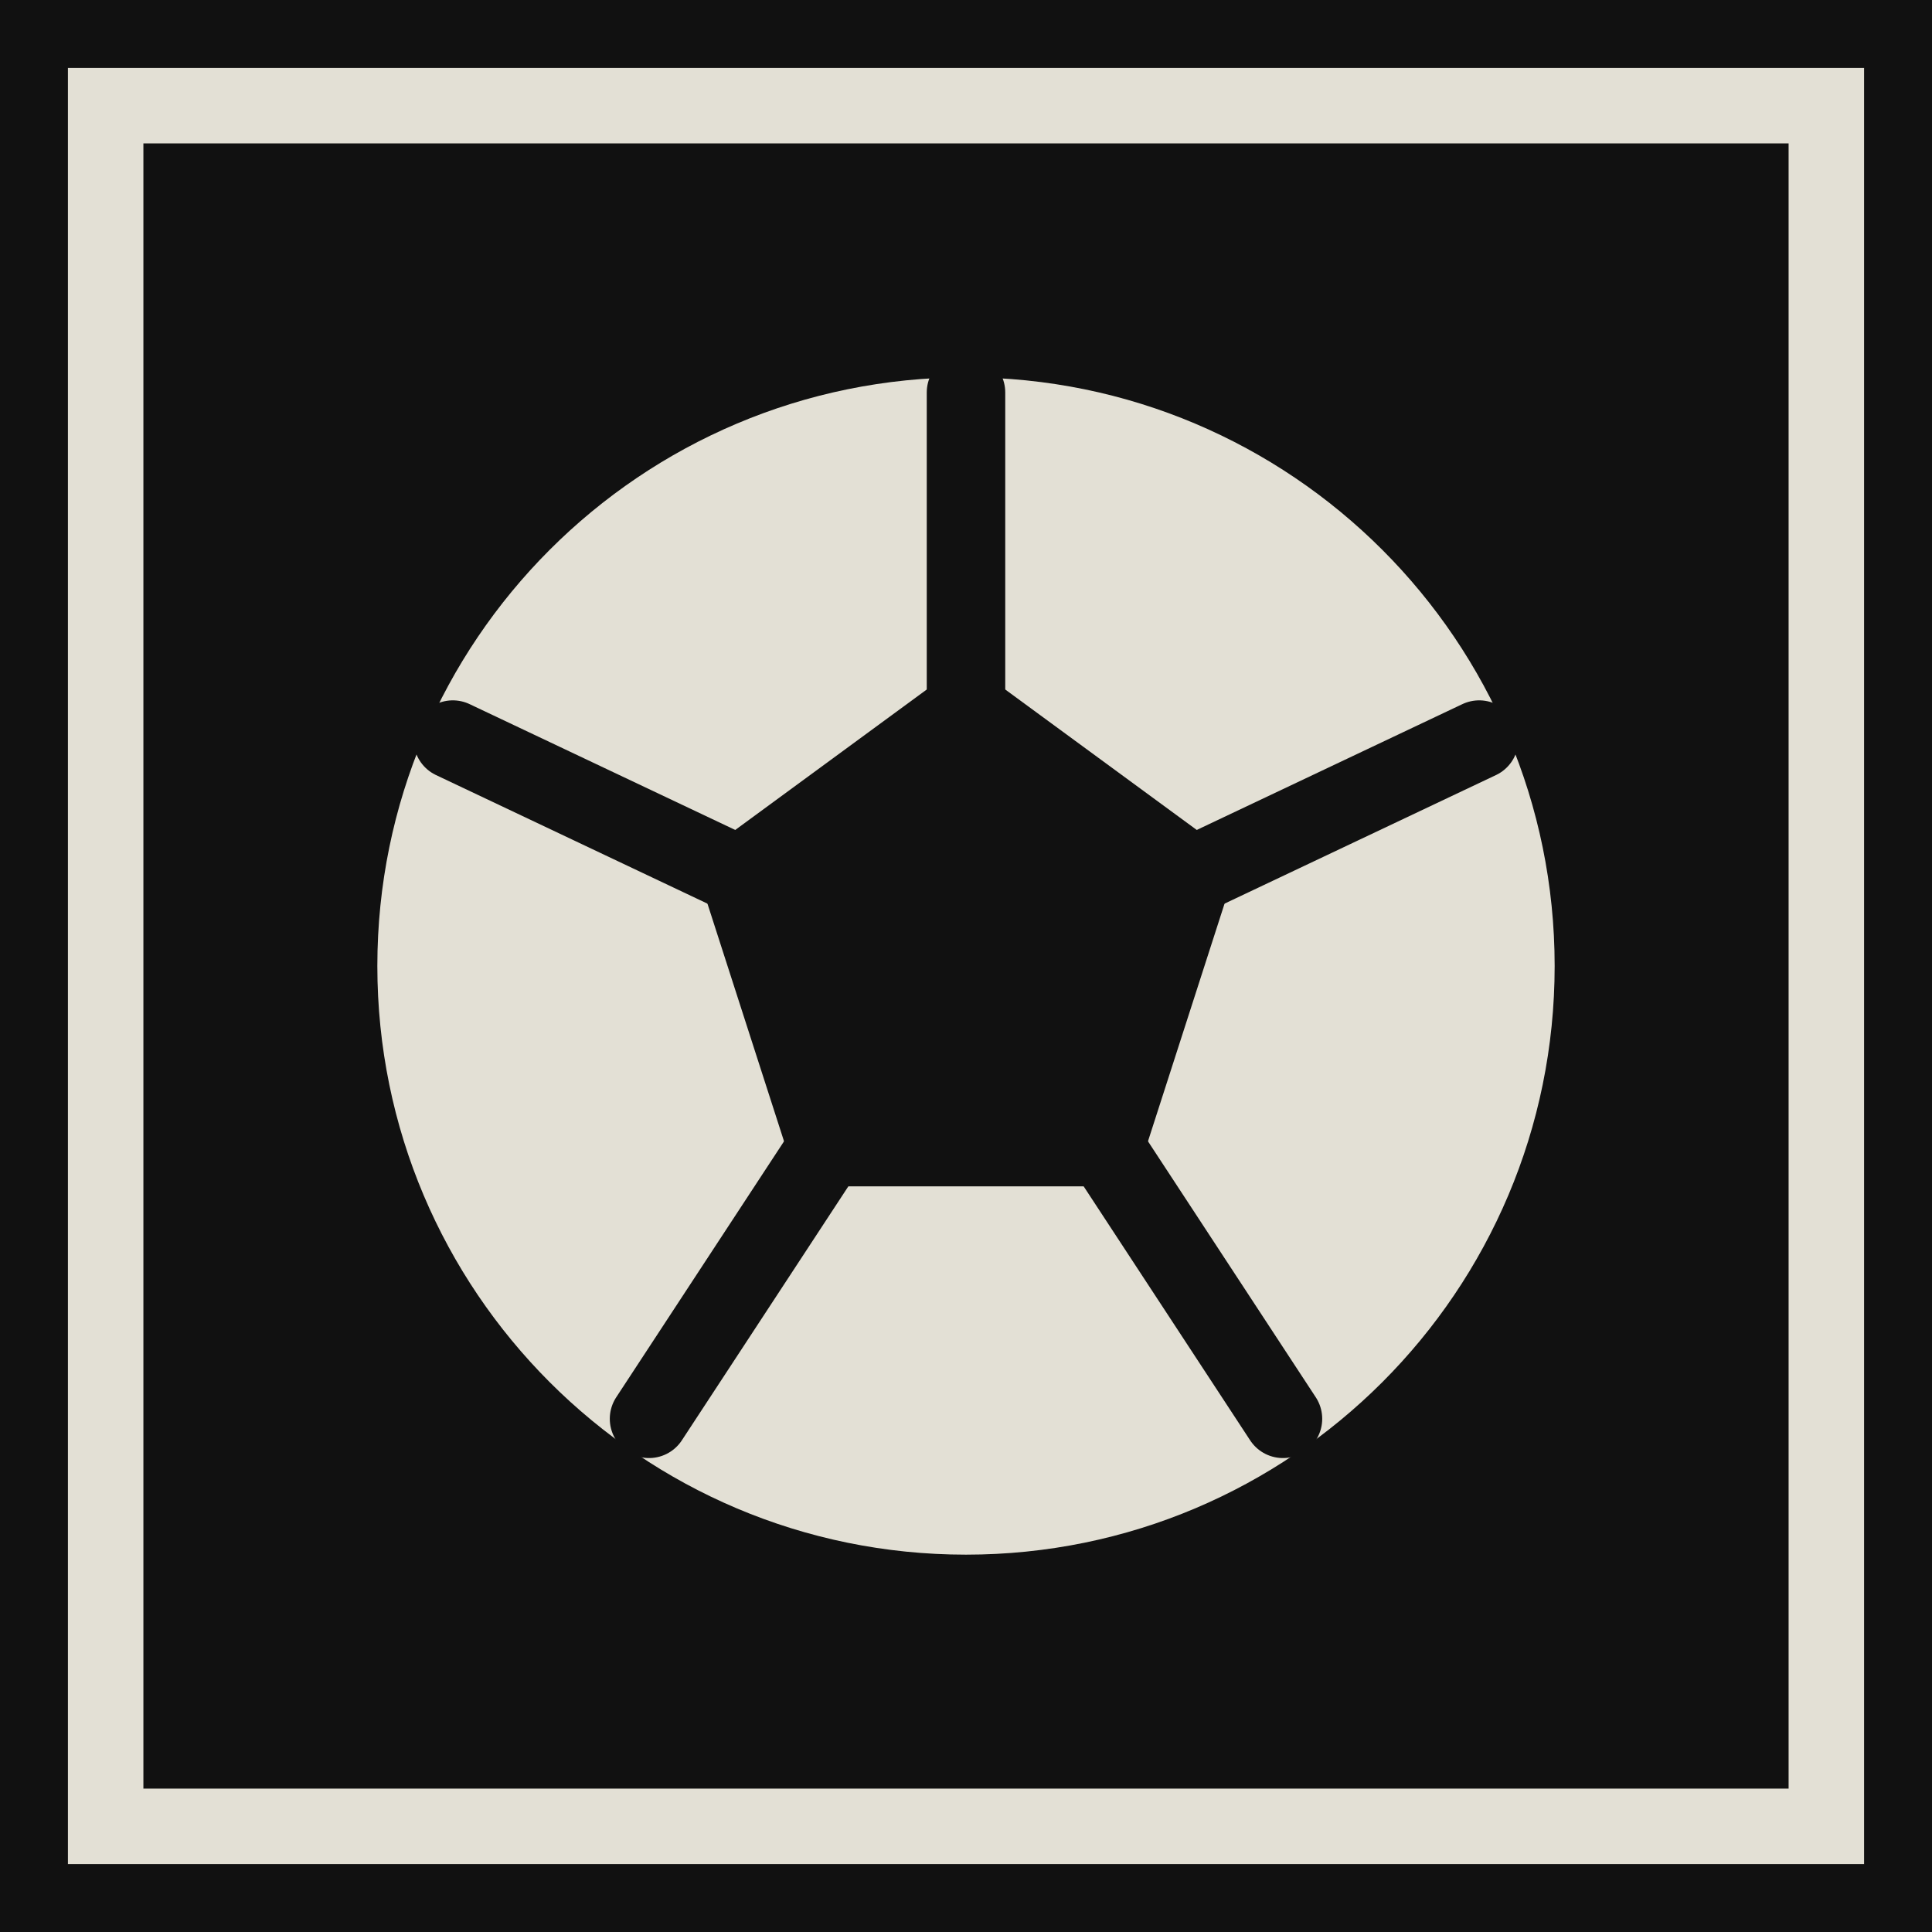
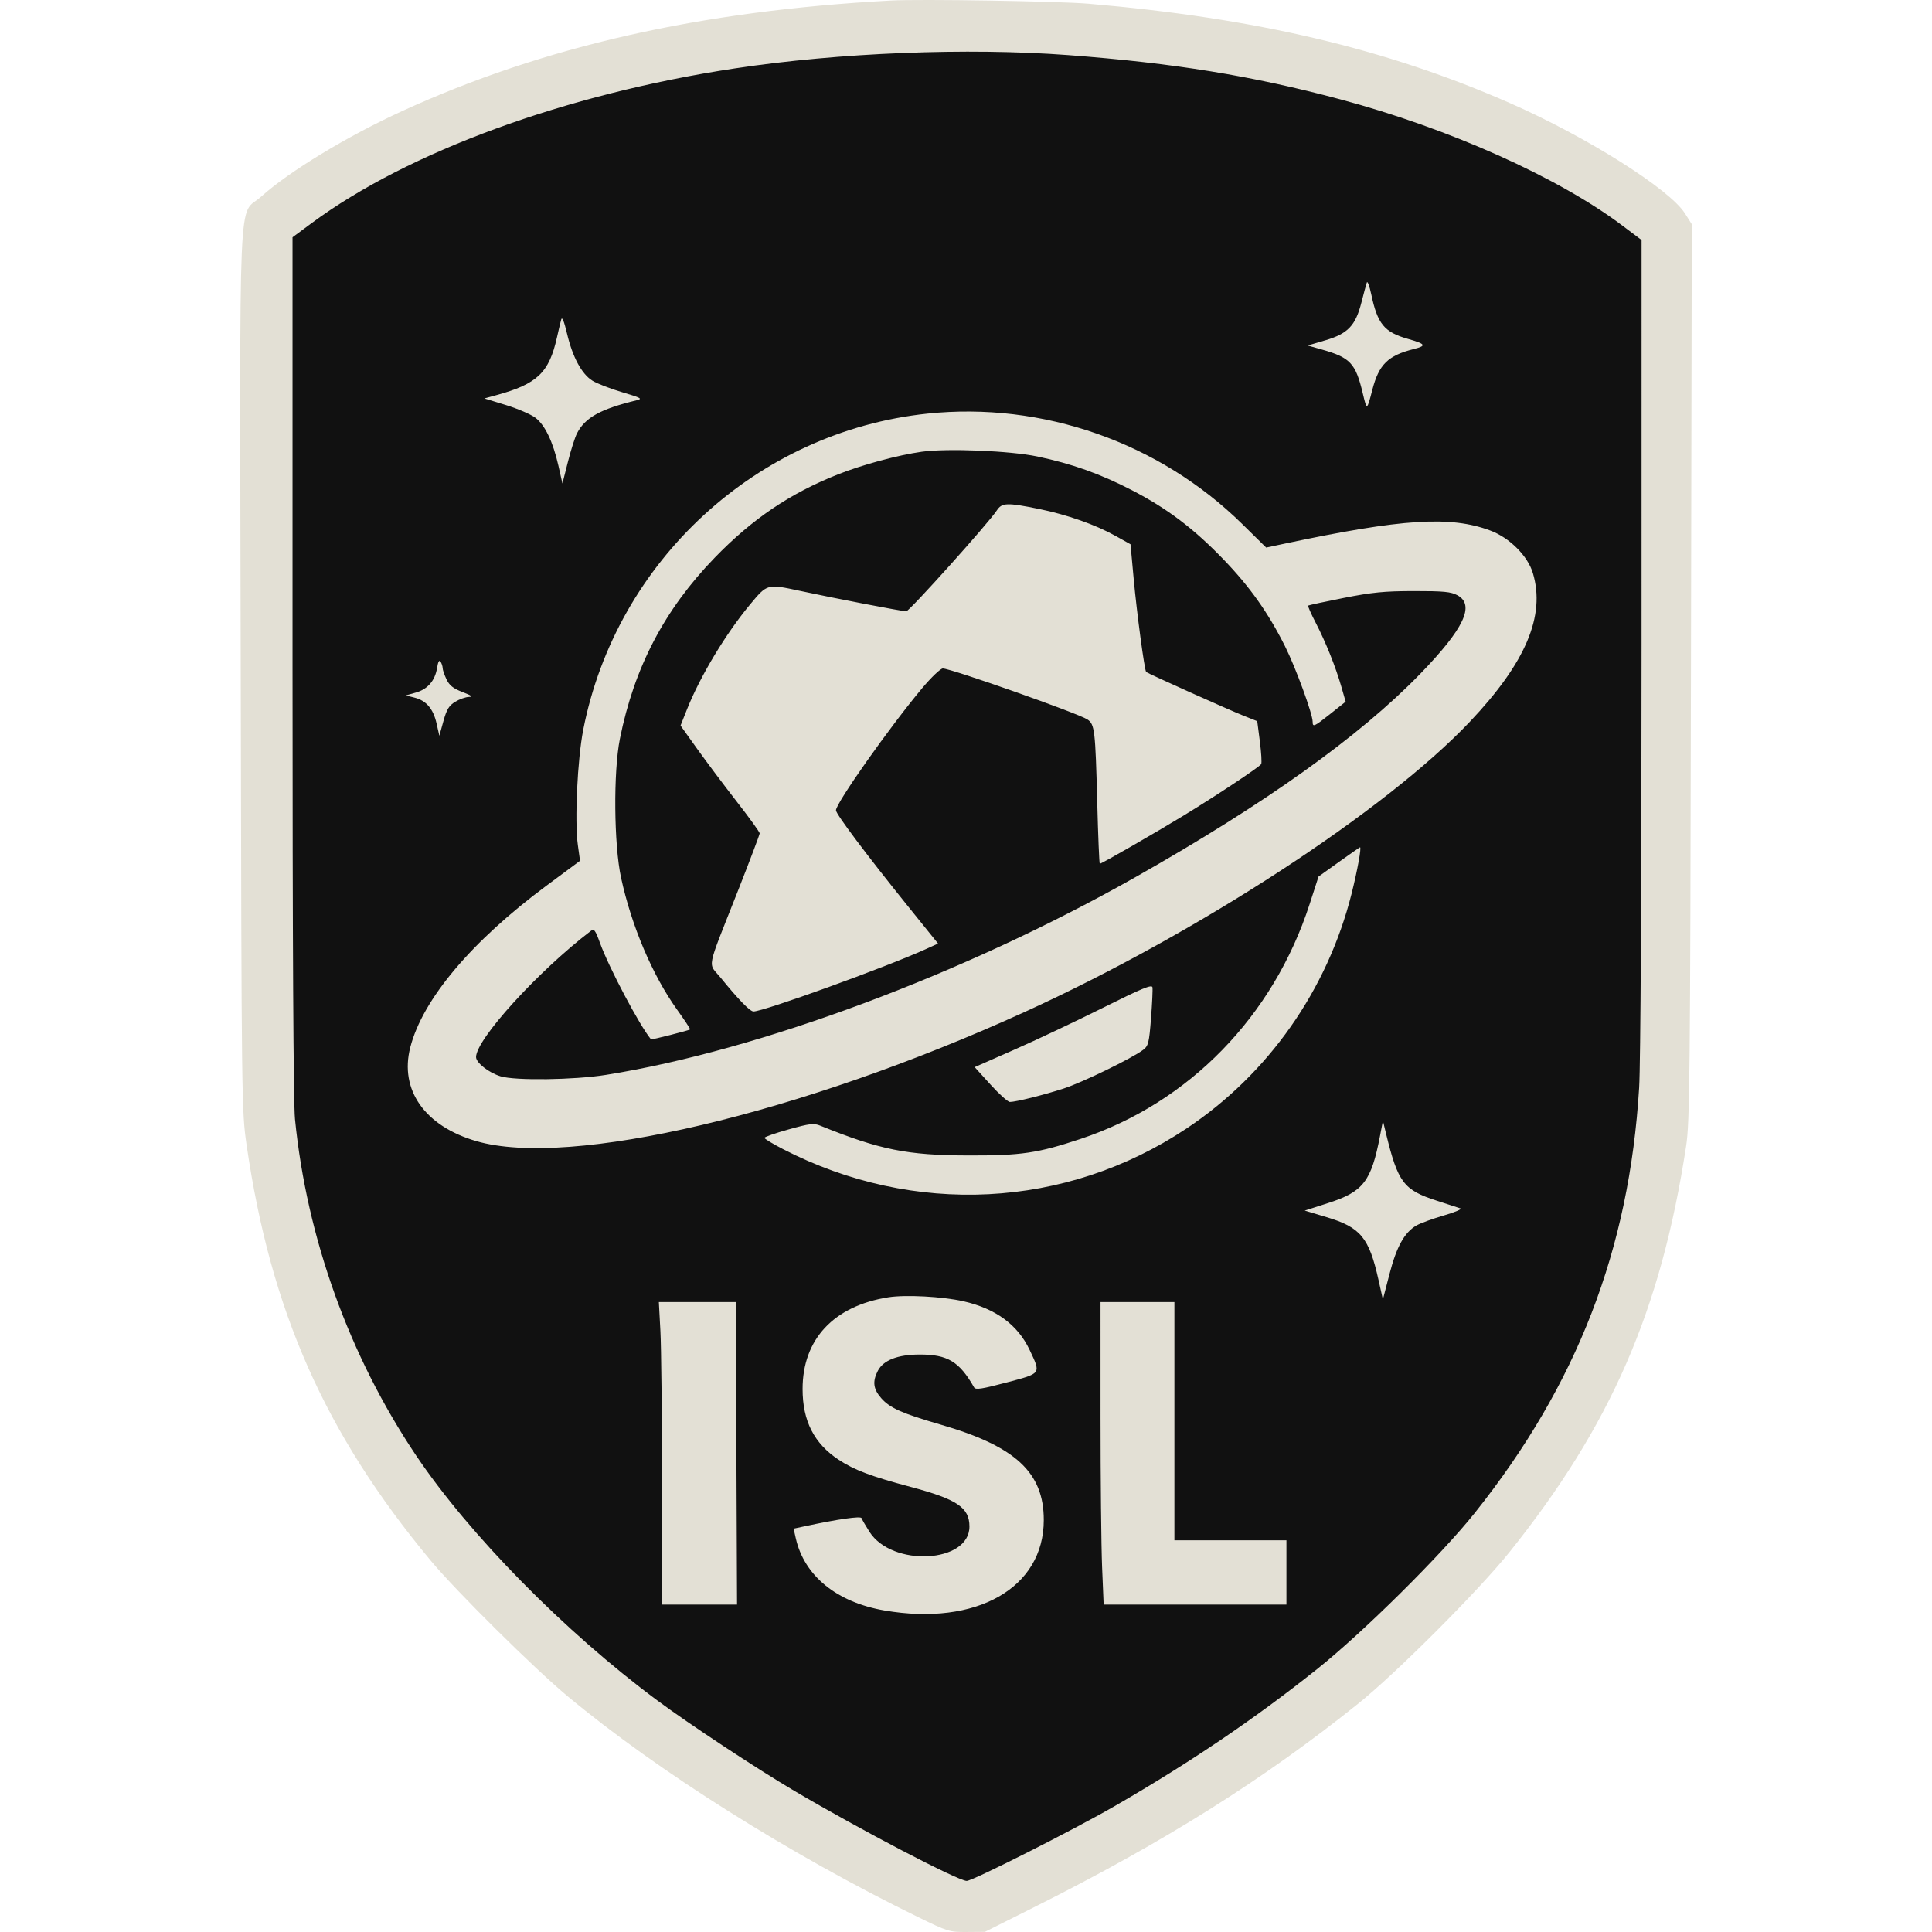
- <svg xmlns="http://www.w3.org/2000/svg" viewBox="0 0 64 64" width="64" height="64">
-   <rect width="64" height="64" fill="#111111" />
-   <rect x="3.5" y="3.5" width="57" height="57" fill="none" stroke="#E3E0D5" stroke-width="2.5" />
-   <circle cx="32" cy="32" r="19.5" fill="#E3E0D5" />
-   <g fill="#111111" stroke="#111111" stroke-width="2.6" stroke-linejoin="round">
-     <polygon points="32,23.5 39.5,29 36.6,38 27.4,38 24.5,29" />
-   </g>
-   <g stroke="#111111" stroke-width="2.6" stroke-linecap="round">
-     <line x1="32" y1="23.5" x2="32" y2="13" />
-     <line x1="39.5" y1="29" x2="49" y2="24.5" />
-     <line x1="36.6" y1="38" x2="42.5" y2="47" />
-     <line x1="27.4" y1="38" x2="21.5" y2="47" />
-     <line x1="24.5" y1="29" x2="15" y2="24.5" />
+ <svg xmlns="http://www.w3.org/2000/svg" width="189" height="189" viewBox="0 0 189 189" fill="#111111">
+   <g transform="translate(23.5,0)">
+     <path d="M5.13 118.028C8.487 148.322 50.364 176.712 70.882 187.121C117.329 170.063 135.935 131.854 139.433 114.882V21.555C81.608 -13.585 24.715 6.913 3.497 21.555C2.643 41.09 1.772 87.735 5.13 118.028Z" fill="#111111" />
+     <path fill-rule="evenodd" clip-rule="evenodd" d="M63.642 0.052C44.986 1.063 29.72 4.517 15.842 10.865C10.466 13.324 4.8 16.762 2.046 19.235C-0.248 21.295 -0.042 16.537 0.05 65.509C0.13 107.893 0.139 108.675 0.622 111.998C2.982 128.241 8.287 140.219 18.63 152.661C21.107 155.64 28.745 163.209 32.042 165.951C40.837 173.266 53.741 181.395 66.308 187.539C69.224 188.964 69.383 189.012 71.088 188.998L72.852 188.984L77.845 186.481C90.394 180.191 100.102 174.089 109.342 166.682C113.072 163.693 121.143 155.611 124.16 151.845C134.083 139.459 138.987 128.188 141.447 112.114C141.802 109.795 141.847 105.372 141.92 65.741L142 21.931L141.328 20.872C139.821 18.497 131.733 13.396 124.265 10.108C112.158 4.78 99.419 1.773 82.994 0.365C80.087 0.116 66.516 -0.104 63.642 0.052ZM81.012 5.39C91.356 6.169 98.986 7.409 107.61 9.716C118.26 12.564 128.932 17.34 135.212 22.069L137.089 23.482L137.087 63.021C137.085 86.707 136.991 104.1 136.851 106.401C135.887 122.24 130.787 135.437 120.774 148C117.475 152.139 109.875 159.667 105.355 163.274C99.28 168.121 92.94 172.414 85.559 176.677C81.527 179.006 71.644 184.003 71.07 184.003C70.231 184.003 60.659 179.003 54.198 175.189C50.512 173.013 43.927 168.668 40.8 166.347C31.765 159.643 22.424 150.154 17.195 142.368C10.665 132.643 6.514 121.107 5.357 109.468C5.202 107.913 5.117 92.145 5.117 65.133V23.212L6.977 21.834C16.408 14.846 31.862 9.193 48.369 6.693C58.563 5.149 71.144 4.647 81.012 5.39ZM110.21 27.642C110.144 27.834 109.907 28.713 109.682 29.595C109.106 31.858 108.354 32.645 106.152 33.292L104.422 33.801L105.78 34.184C108.597 34.977 109.111 35.524 109.816 38.478C110.222 40.181 110.22 40.181 110.751 38.129C111.394 35.651 112.277 34.782 114.805 34.146C116.091 33.823 115.988 33.652 114.196 33.142C111.92 32.494 111.253 31.679 110.648 28.807C110.472 27.974 110.275 27.45 110.21 27.642ZM31.403 31.254C31.331 31.51 31.144 32.297 30.987 33.001C30.216 36.459 29.059 37.562 25.053 38.658L23.887 38.978L25.985 39.623C27.14 39.978 28.438 40.536 28.87 40.863C29.811 41.574 30.598 43.214 31.13 45.568L31.521 47.298L32.054 45.19C32.347 44.031 32.749 42.77 32.947 42.388C33.747 40.841 35.238 40.016 38.787 39.156C39.386 39.011 39.224 38.921 37.372 38.372C36.222 38.032 34.913 37.525 34.462 37.247C33.407 36.596 32.515 34.942 31.967 32.624C31.684 31.424 31.488 30.949 31.403 31.254ZM67.221 40.464C50.56 42.218 36.798 54.858 33.557 71.381C32.985 74.3 32.702 80.323 33.028 82.665L33.242 84.208L29.981 86.626C22.625 92.081 17.842 97.757 16.635 102.463C15.567 106.63 18.065 110.17 23.106 111.634C32.254 114.292 54.803 108.983 76.699 99.016C93.683 91.285 112.022 79.331 120.297 70.597C125.753 64.837 127.7 60.252 126.46 56.079C125.957 54.384 124.186 52.608 122.295 51.901C118.392 50.442 113.696 50.739 102.23 53.169L100.365 53.565L98.025 51.264C89.909 43.283 78.485 39.278 67.221 40.464ZM77.981 44.657C81.361 45.368 84.132 46.354 87.199 47.938C90.67 49.731 93.266 51.691 96.191 54.726C98.767 57.4 100.572 59.947 102.213 63.229C103.256 65.314 104.912 69.841 104.912 70.607C104.912 71.162 105.051 71.1 106.668 69.814L108.14 68.643L107.724 67.192C107.16 65.228 106.188 62.805 105.2 60.9C104.75 60.031 104.422 59.285 104.471 59.242C104.521 59.199 106.083 58.862 107.943 58.495C110.745 57.941 111.923 57.825 114.821 57.822C117.736 57.819 118.445 57.888 119.077 58.233C120.818 59.184 119.712 61.51 115.412 65.942C109.485 72.05 100.259 78.633 87.541 85.828C70.828 95.284 50.831 102.748 35.778 105.151C32.665 105.648 26.904 105.727 25.471 105.292C24.316 104.941 23.071 103.964 23.071 103.408C23.071 101.674 29.099 95.047 34.289 91.076C34.617 90.825 34.732 90.973 35.194 92.246C36.074 94.674 39.074 100.339 40.186 101.675C40.234 101.733 43.912 100.799 44.008 100.704C44.045 100.667 43.483 99.811 42.759 98.802C40.333 95.424 38.286 90.613 37.256 85.866C36.554 82.634 36.494 75.505 37.142 72.275C38.545 65.278 41.507 59.623 46.422 54.551C50.102 50.755 53.782 48.268 58.465 46.412C60.865 45.46 64.348 44.519 66.673 44.193C69.16 43.844 75.315 44.096 77.981 44.657ZM74.021 49.923C73.201 51.174 65.459 59.8 65.156 59.8C64.747 59.8 58.234 58.548 54.732 57.796C51.536 57.11 51.568 57.102 49.882 59.126C47.497 61.99 44.986 66.166 43.699 69.409L43.075 70.98L44.7 73.254C45.594 74.505 47.336 76.827 48.571 78.414C49.807 80.001 50.817 81.4 50.817 81.522C50.817 81.644 49.86 84.173 48.691 87.142C45.524 95.179 45.739 94.095 47.001 95.647C48.727 97.771 49.871 98.948 50.21 98.948C51.206 98.948 63.136 94.633 67.062 92.853L68.267 92.307L65.356 88.695C61.294 83.655 58.279 79.639 58.279 79.27C58.279 78.562 63.539 71.109 66.718 67.315C67.603 66.257 68.511 65.392 68.734 65.392C69.52 65.392 81.956 69.777 82.873 70.378C83.587 70.846 83.654 71.407 83.839 78.5C83.925 81.8 84.037 84.5 84.088 84.5C84.256 84.5 89.497 81.486 92.276 79.792C95.521 77.813 99.694 75.045 99.876 74.75C99.948 74.634 99.89 73.642 99.749 72.544L99.491 70.549L98.179 70.027C96.679 69.43 88.766 65.878 88.627 65.739C88.461 65.573 87.711 59.981 87.4 56.58L87.094 53.243L85.647 52.434C83.657 51.322 80.894 50.349 78.132 49.786C75.019 49.153 74.515 49.169 74.021 49.923ZM19.259 65.338C19.059 66.59 18.337 67.425 17.171 67.754L16.192 68.03L17.043 68.243C18.198 68.533 18.884 69.334 19.208 70.772L19.48 71.979L19.878 70.545C20.2 69.388 20.423 69.022 21.033 68.651C21.448 68.397 22.051 68.184 22.371 68.177C22.801 68.168 22.638 68.043 21.753 67.703C20.834 67.35 20.464 67.056 20.179 66.456C19.974 66.024 19.805 65.53 19.803 65.357C19.801 65.184 19.711 64.903 19.602 64.733C19.469 64.522 19.359 64.715 19.259 65.338ZM107.473 84.33L105.488 85.751L104.614 88.451C101.057 99.433 92.803 107.894 82.213 111.414C78.007 112.813 76.415 113.048 71.219 113.034C65.234 113.017 62.58 112.483 56.739 110.117C56.107 109.861 55.719 109.907 53.65 110.485C52.349 110.848 51.284 111.22 51.284 111.312C51.284 111.404 52.097 111.898 53.091 112.41C65.893 119.006 80.76 118.252 92.554 110.409C100.565 105.082 106.357 96.844 108.724 87.411C109.298 85.122 109.71 82.85 109.543 82.889C109.497 82.9 108.565 83.548 107.473 84.33ZM84.393 98.588C81.764 99.9 77.867 101.743 75.731 102.683L71.849 104.392L73.395 106.098C74.245 107.036 75.1 107.801 75.295 107.8C75.9 107.794 78.593 107.121 80.546 106.488C82.393 105.889 87.255 103.524 88.333 102.7C88.84 102.313 88.912 102.02 89.099 99.62C89.213 98.161 89.276 96.795 89.24 96.585C89.187 96.28 88.206 96.685 84.393 98.588ZM111.503 111.112C110.649 115.57 109.869 116.582 106.433 117.688L104.135 118.427L106.279 119.07C109.604 120.067 110.431 121.068 111.355 125.212L111.782 127.125L112.429 124.63C113.125 121.948 113.891 120.566 115.058 119.887C115.441 119.665 116.646 119.223 117.736 118.906C118.826 118.59 119.56 118.277 119.368 118.212C119.176 118.146 118.138 117.809 117.062 117.462C113.806 116.412 113.259 115.689 112.086 110.879L111.785 109.643L111.503 111.112ZM63.397 126.91C58.057 127.759 55.014 131.016 55.014 135.883C55.014 139.016 56.142 141.22 58.557 142.809C60.077 143.809 61.712 144.426 65.566 145.452C70.135 146.669 71.336 147.477 71.336 149.337C71.336 152.929 63.761 153.323 61.554 149.845C61.173 149.244 60.825 148.645 60.782 148.513C60.707 148.291 58.499 148.607 55.217 149.31L54.137 149.542L54.348 150.478C55.174 154.154 58.353 156.742 63.031 157.547C72.019 159.095 78.609 155.352 78.609 148.699C78.609 144.043 75.851 141.488 68.538 139.369C64.736 138.267 63.555 137.743 62.707 136.777C61.927 135.889 61.834 135.149 62.374 134.105C62.914 133.063 64.314 132.515 66.452 132.509C69.202 132.501 70.352 133.194 71.793 135.727C71.936 135.977 72.563 135.881 74.976 135.242C78.411 134.332 78.342 134.429 77.221 132.052C76.065 129.601 73.896 128.009 70.743 127.298C68.673 126.831 65.087 126.642 63.397 126.91ZM41.105 130.21C41.189 131.768 41.258 138.427 41.258 145.007V156.972H48.602L48.479 127.377H40.953L41.105 130.21ZM84.161 138.504C84.161 144.624 84.23 151.283 84.314 153.302L84.466 156.972H102.347V150.68H91.388V127.377H84.16L84.161 138.504Z" fill="#E3E0D5" />
  </g>
</svg>
